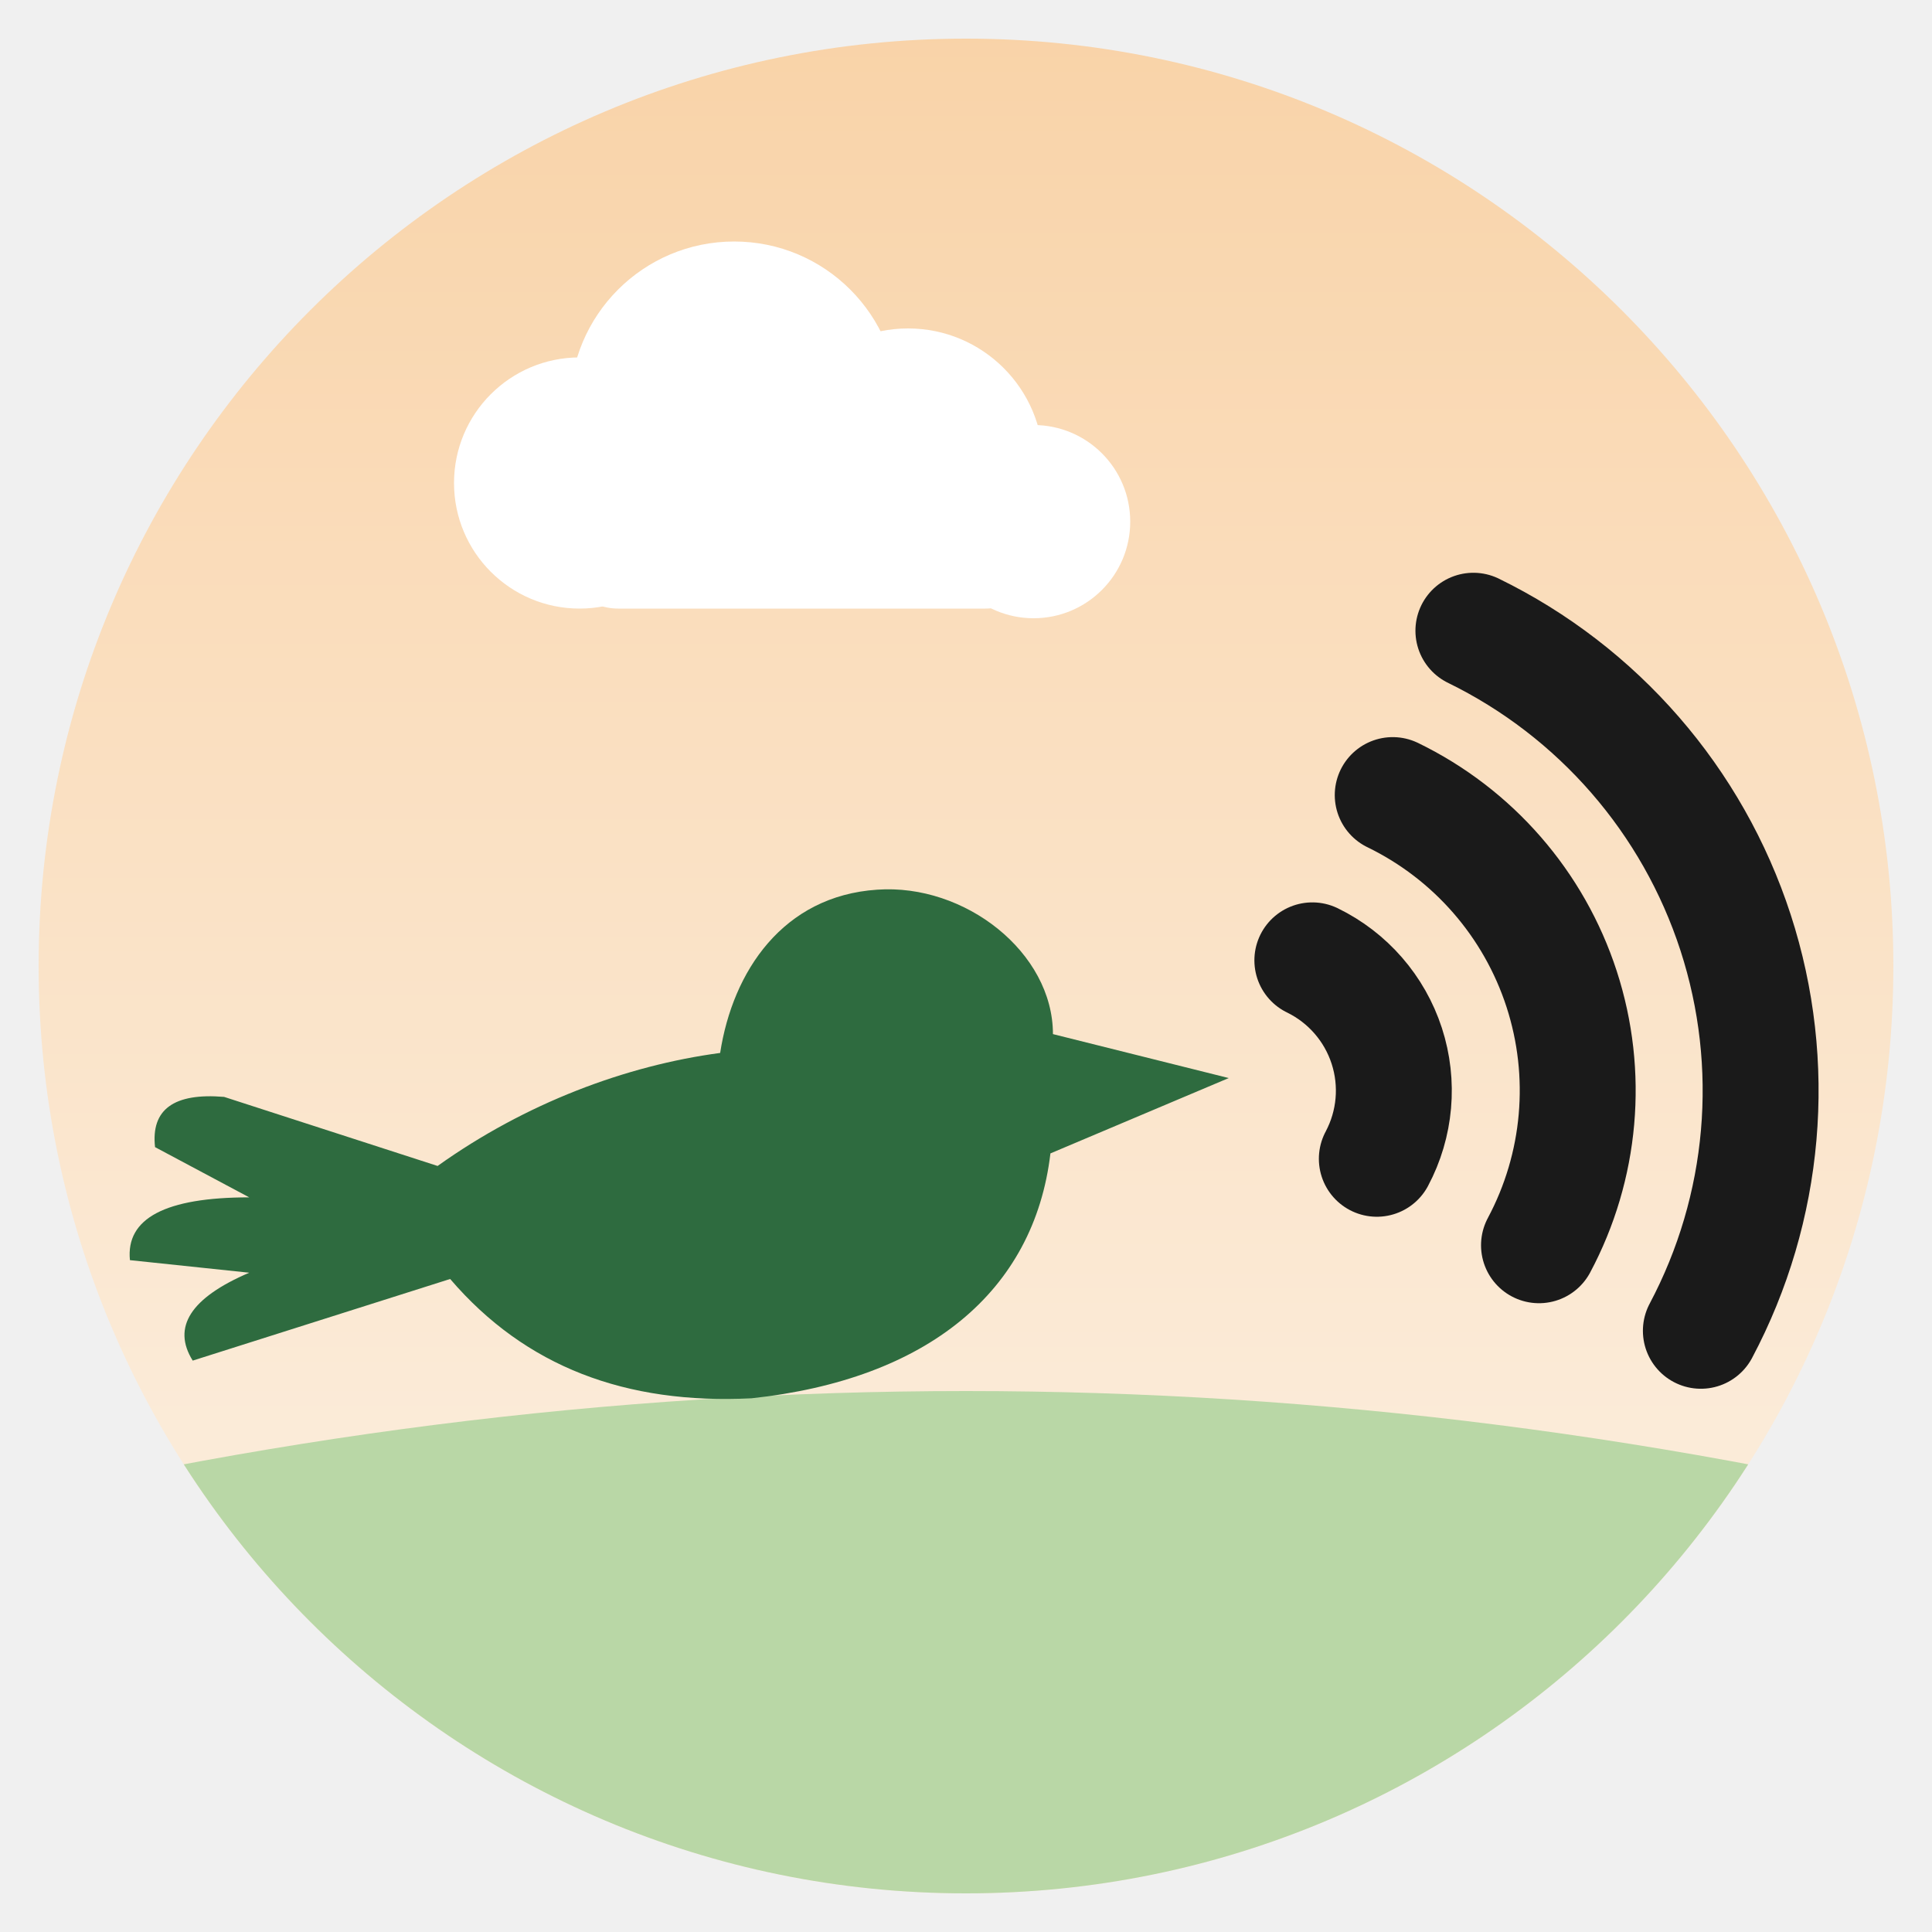
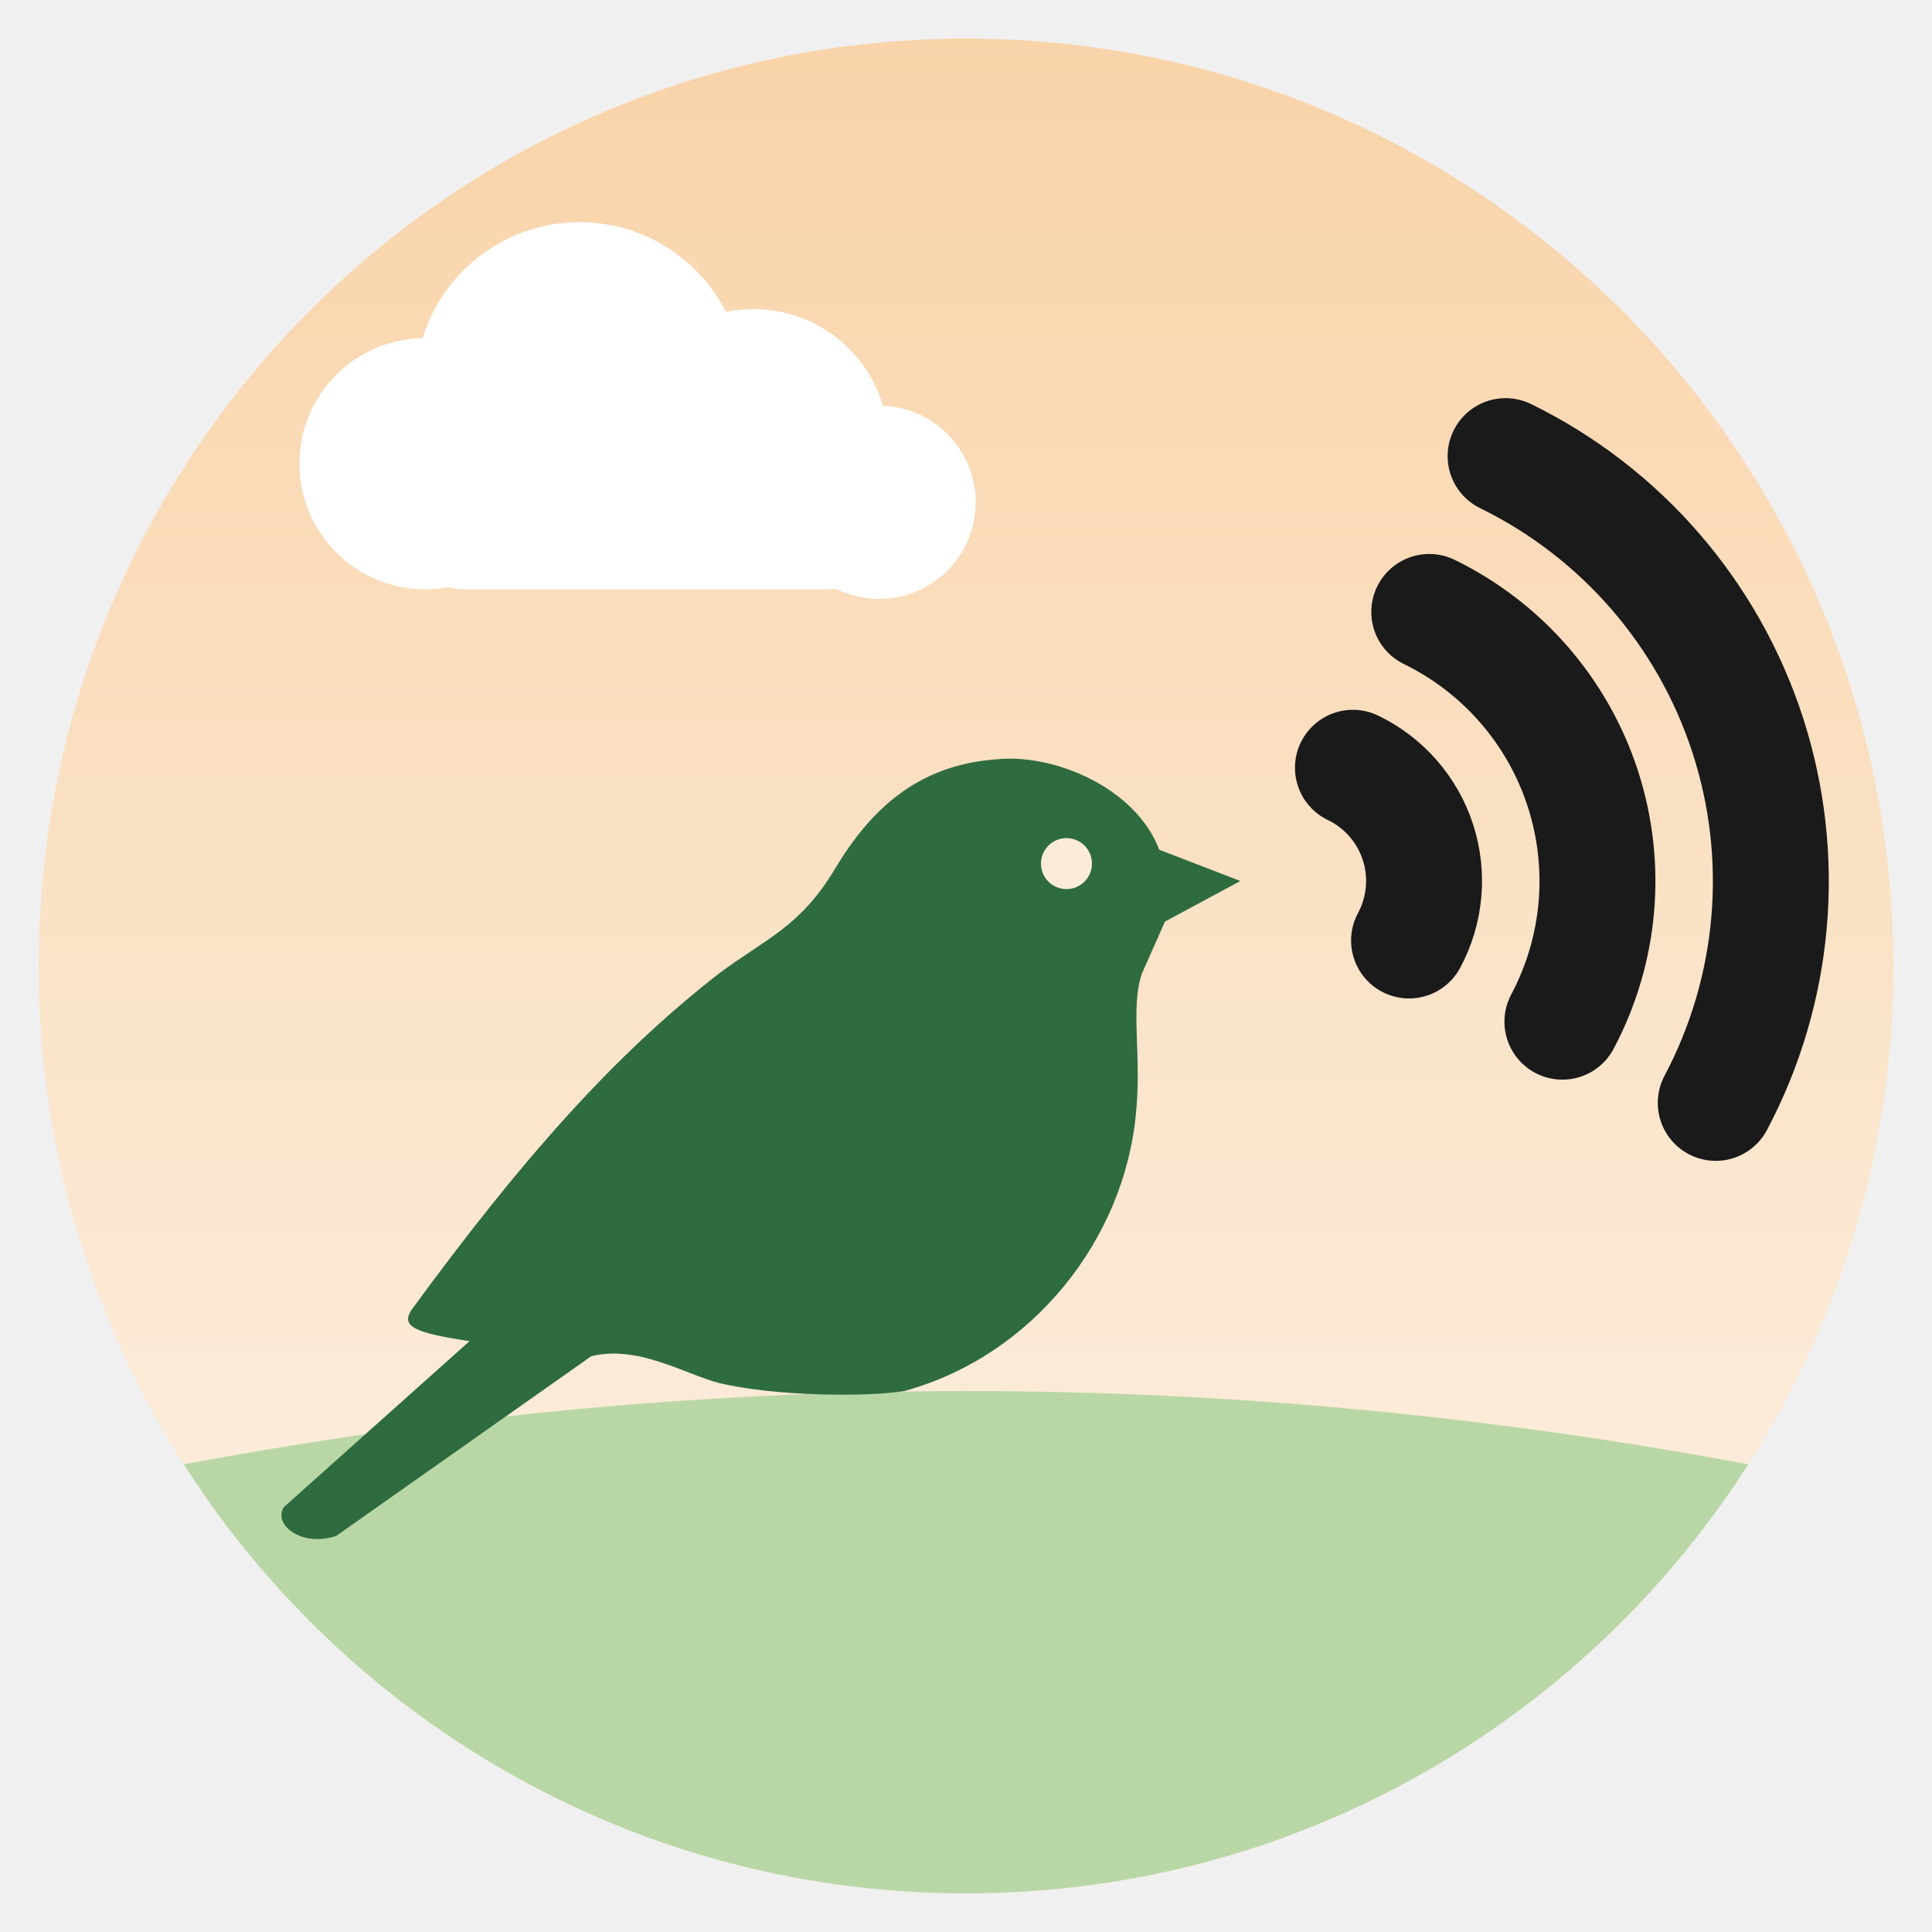
<svg xmlns="http://www.w3.org/2000/svg" viewBox="0 0 200 200">
  <defs>
    <clipPath id="c">
      <circle cx="100" cy="100" r="96" />
    </clipPath>
    <linearGradient id="sky" x1="0" y1="0" x2="0" y2="1">
      <stop offset="0" stop-color="#F9D3A8" />
      <stop offset="0.75" stop-color="#FBEBD8" />
    </linearGradient>
  </defs>
  <g clip-path="url(#c)">
    <circle cx="100" cy="100" r="96" fill="url(#sky)" />
    <path d="M-10 158 Q100 130 210 158 L210 210 L-10 210 Z" fill="#B9D7A6" />
-     <circle cx="60.0" cy="50.0" r="13.0" fill="#FFFFFF" />
-     <circle cx="76.0" cy="42.0" r="17.0" fill="#FFFFFF" />
-     <circle cx="94.0" cy="48.0" r="14.0" fill="#FFFFFF" />
-     <circle cx="107.0" cy="54.0" r="10.0" fill="#FFFFFF" />
-     <rect x="58.0" y="50.0" width="50.0" height="13.0" rx="6.0" fill="#FFFFFF" />
-     <g transform="translate(70 122) scale(1.3) translate(-50 -45)">
-       <path d="M94 37 L80 33.5 C80 27 73 21.5 66 22 C58.5 22.5 54.5 28.5 53.5 35 C46 36 38 39 31 44 L14 38.5 Q8 38 8.5 42.5 L16 46.5 Q6 46.5 6.5 51.5 L16 52.5 Q9 55.5 11.5 59.5 L32 53 C38 60 46 63 56 62.5 C70 61 78.5 54 79.8 43 Z" fill="#2E6B3F" />
+     <circle cx="44.0" cy="48.0" r="13.0" fill="#FFFFFF" />
+     <circle cx="60.0" cy="40.0" r="17.0" fill="#FFFFFF" />
+     <circle cx="78.0" cy="46.0" r="14.0" fill="#FFFFFF" />
+     <circle cx="91.0" cy="52.0" r="10.0" fill="#FFFFFF" />
+     <rect x="42.0" y="48.0" width="50.0" height="13.0" rx="6.0" fill="#FFFFFF" />
+     <g transform="translate(78 114) scale(1.2) translate(-50 -45)">
+       <path d="M92 26 L85 23.3 C83 18 76 15 71 15.5 C64 16 60 20 57 25 C54 30 51 31 47 34 C38 41 30 50 20.5 63 C19.5 64.5 21 65 25.5 65.7 L9.5 80 C8.5 81.5 11 83.5 14 82.5 L36 67 C40 66 44 68.5 47 69.3 C52 70.5 60 70.5 63 70 C74 67 82 57 83 46 C83.5 41 82.5 37 83.5 34 L85.5 29.5 Z" fill="#2E6B3F" />
+       <circle cx="77" cy="24.5" r="2.2" fill="#FBEBD8" />
    </g>
-     <g transform="rotate(-18 129.3 112.9)">
-       <path d="M139.7 102.1 A15 15 0 0 1 139.7 123.7" stroke="#1A1A1A" stroke-width="12" fill="none" stroke-linecap="round" />
-       <path d="M152.9 88.4 A34 34 0 0 1 152.9 137.4" stroke="#1A1A1A" stroke-width="12" fill="none" stroke-linecap="round" />
-       <path d="M166.1 74.8 A53 53 0 0 1 166.1 151.0" stroke="#1A1A1A" stroke-width="12" fill="none" stroke-linecap="round" />
+     <g transform="rotate(-18 134.4 91.2)">
+       <path d="M143.4 81.8 A13 13 0 0 1 143.4 100.6" stroke="#1A1A1A" stroke-width="12" fill="none" stroke-linecap="round" />
+       <path d="M155.9 68.9 A31 31 0 0 1 155.9 113.5" stroke="#1A1A1A" stroke-width="12" fill="none" stroke-linecap="round" />
+       <path d="M168.4 56.0 A49 49 0 0 1 168.4 126.4" stroke="#1A1A1A" stroke-width="12" fill="none" stroke-linecap="round" />
    </g>
  </g>
</svg>
